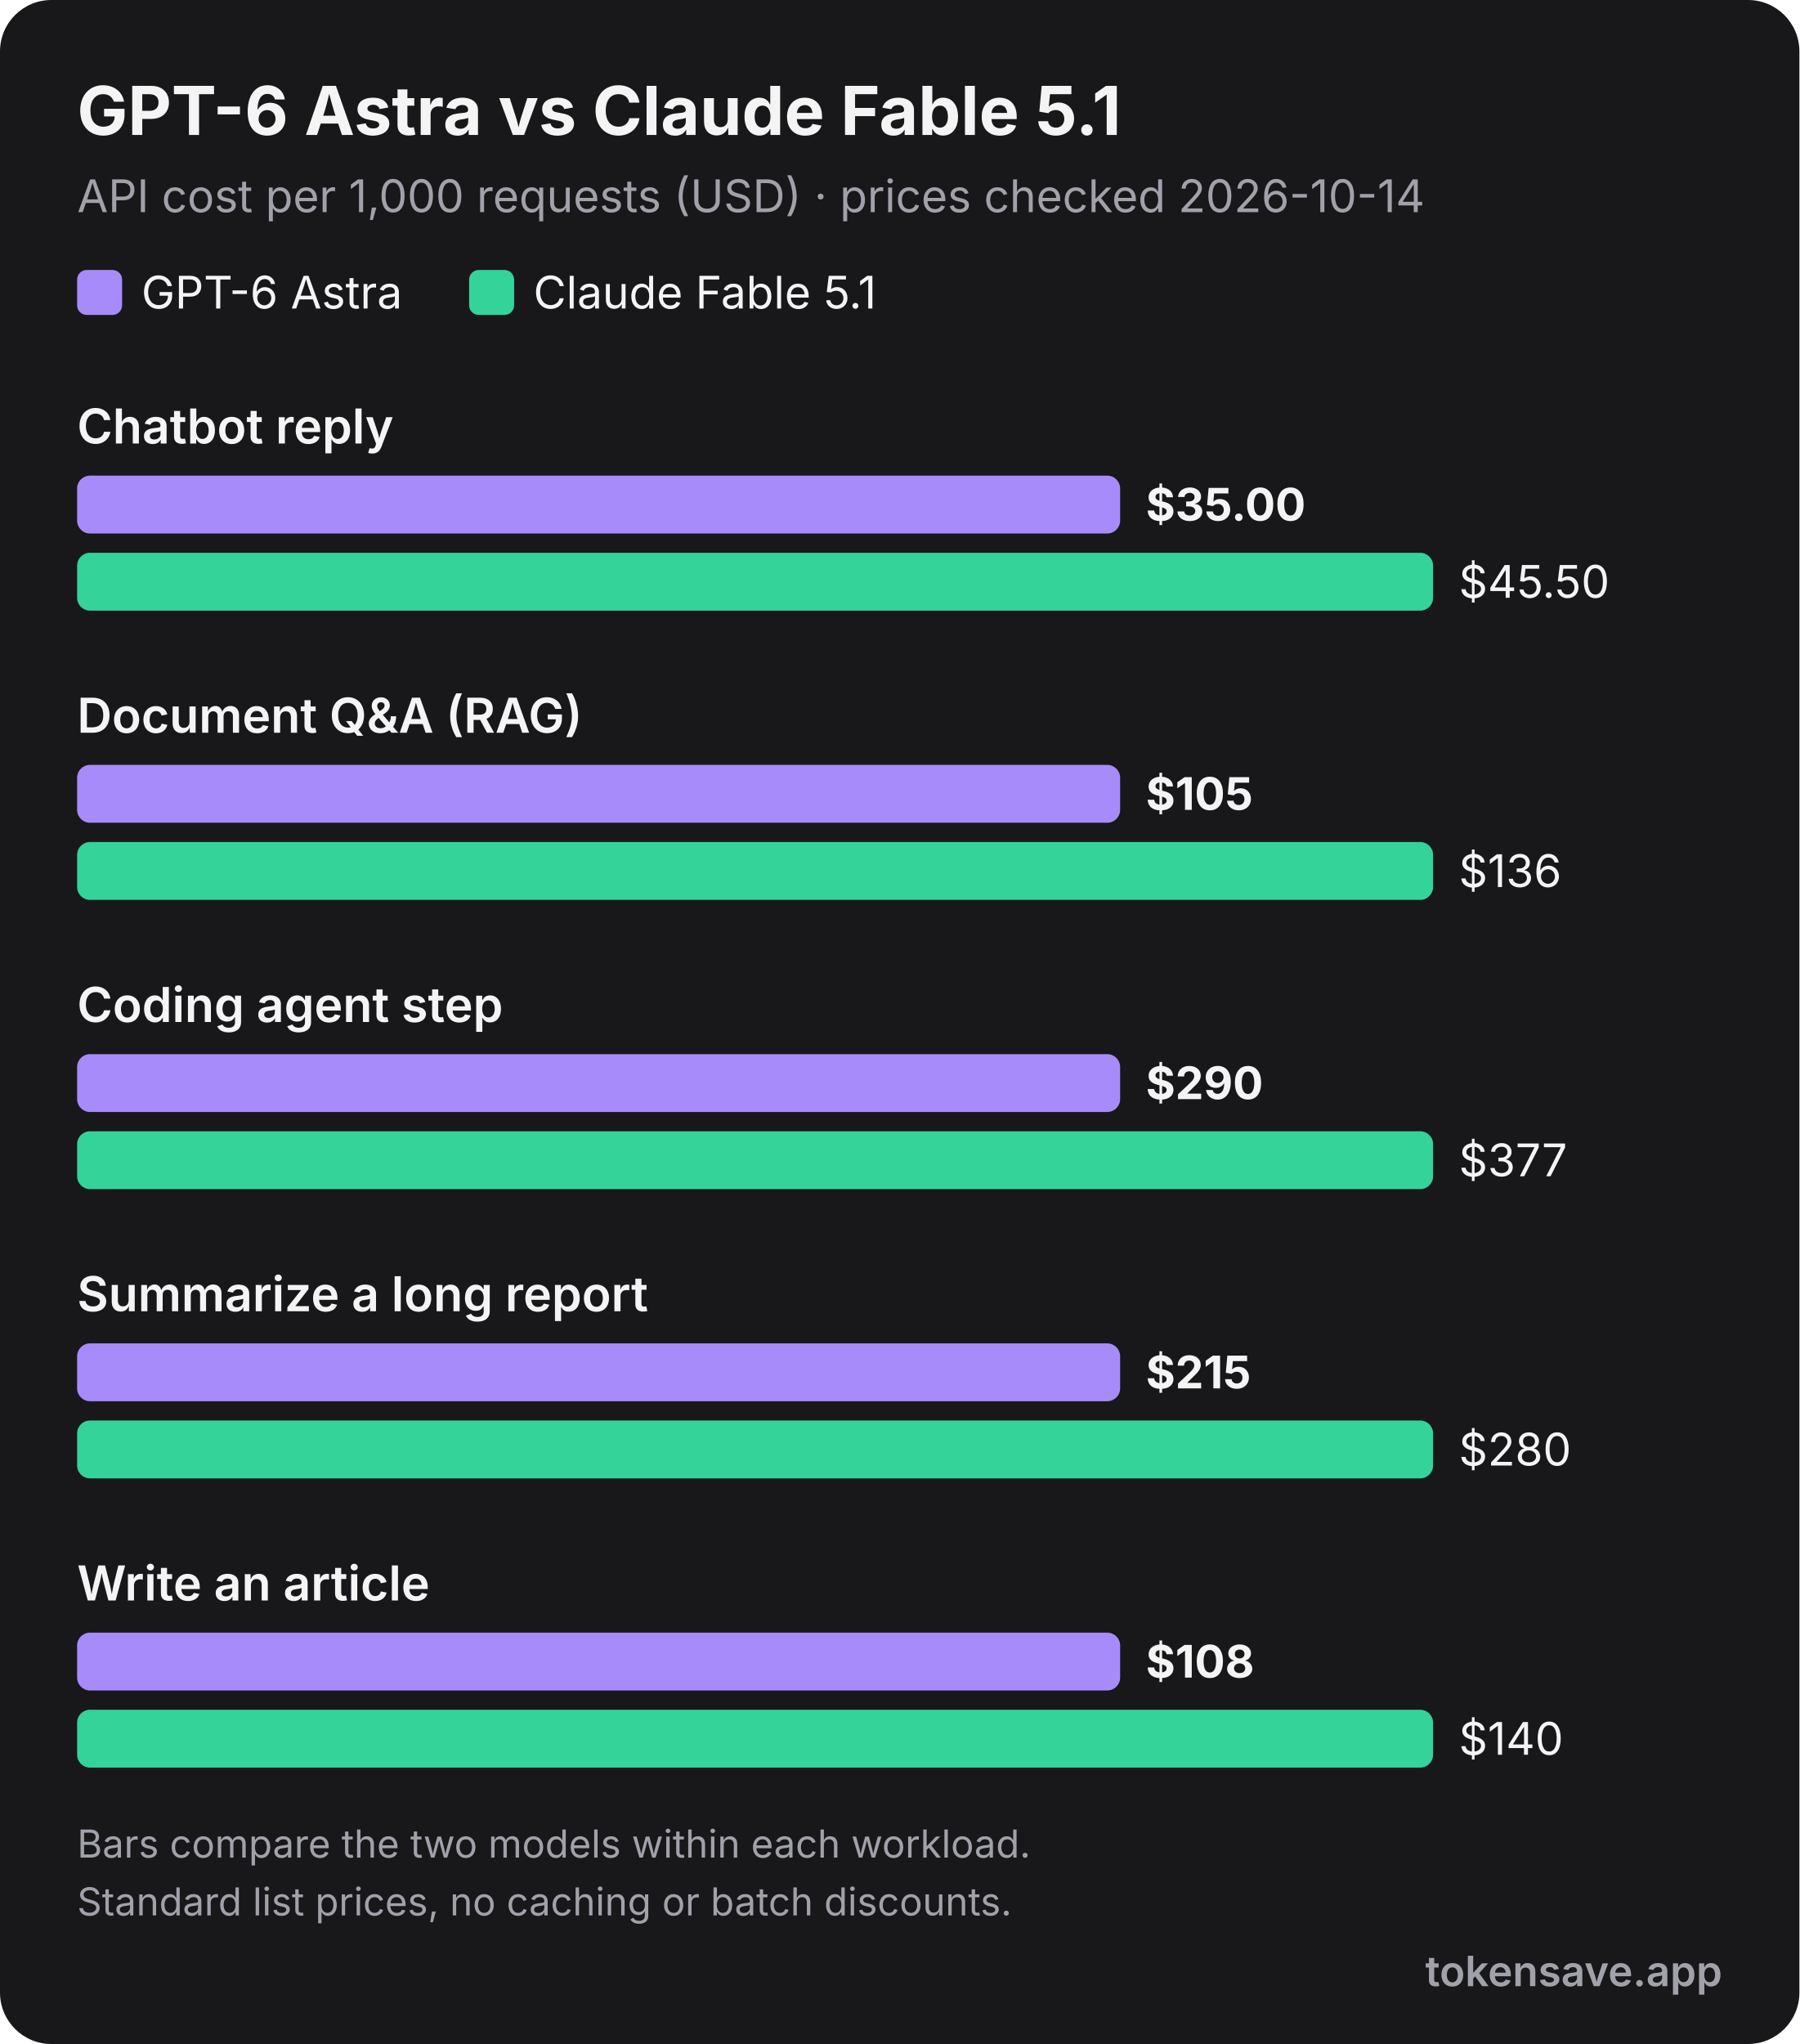
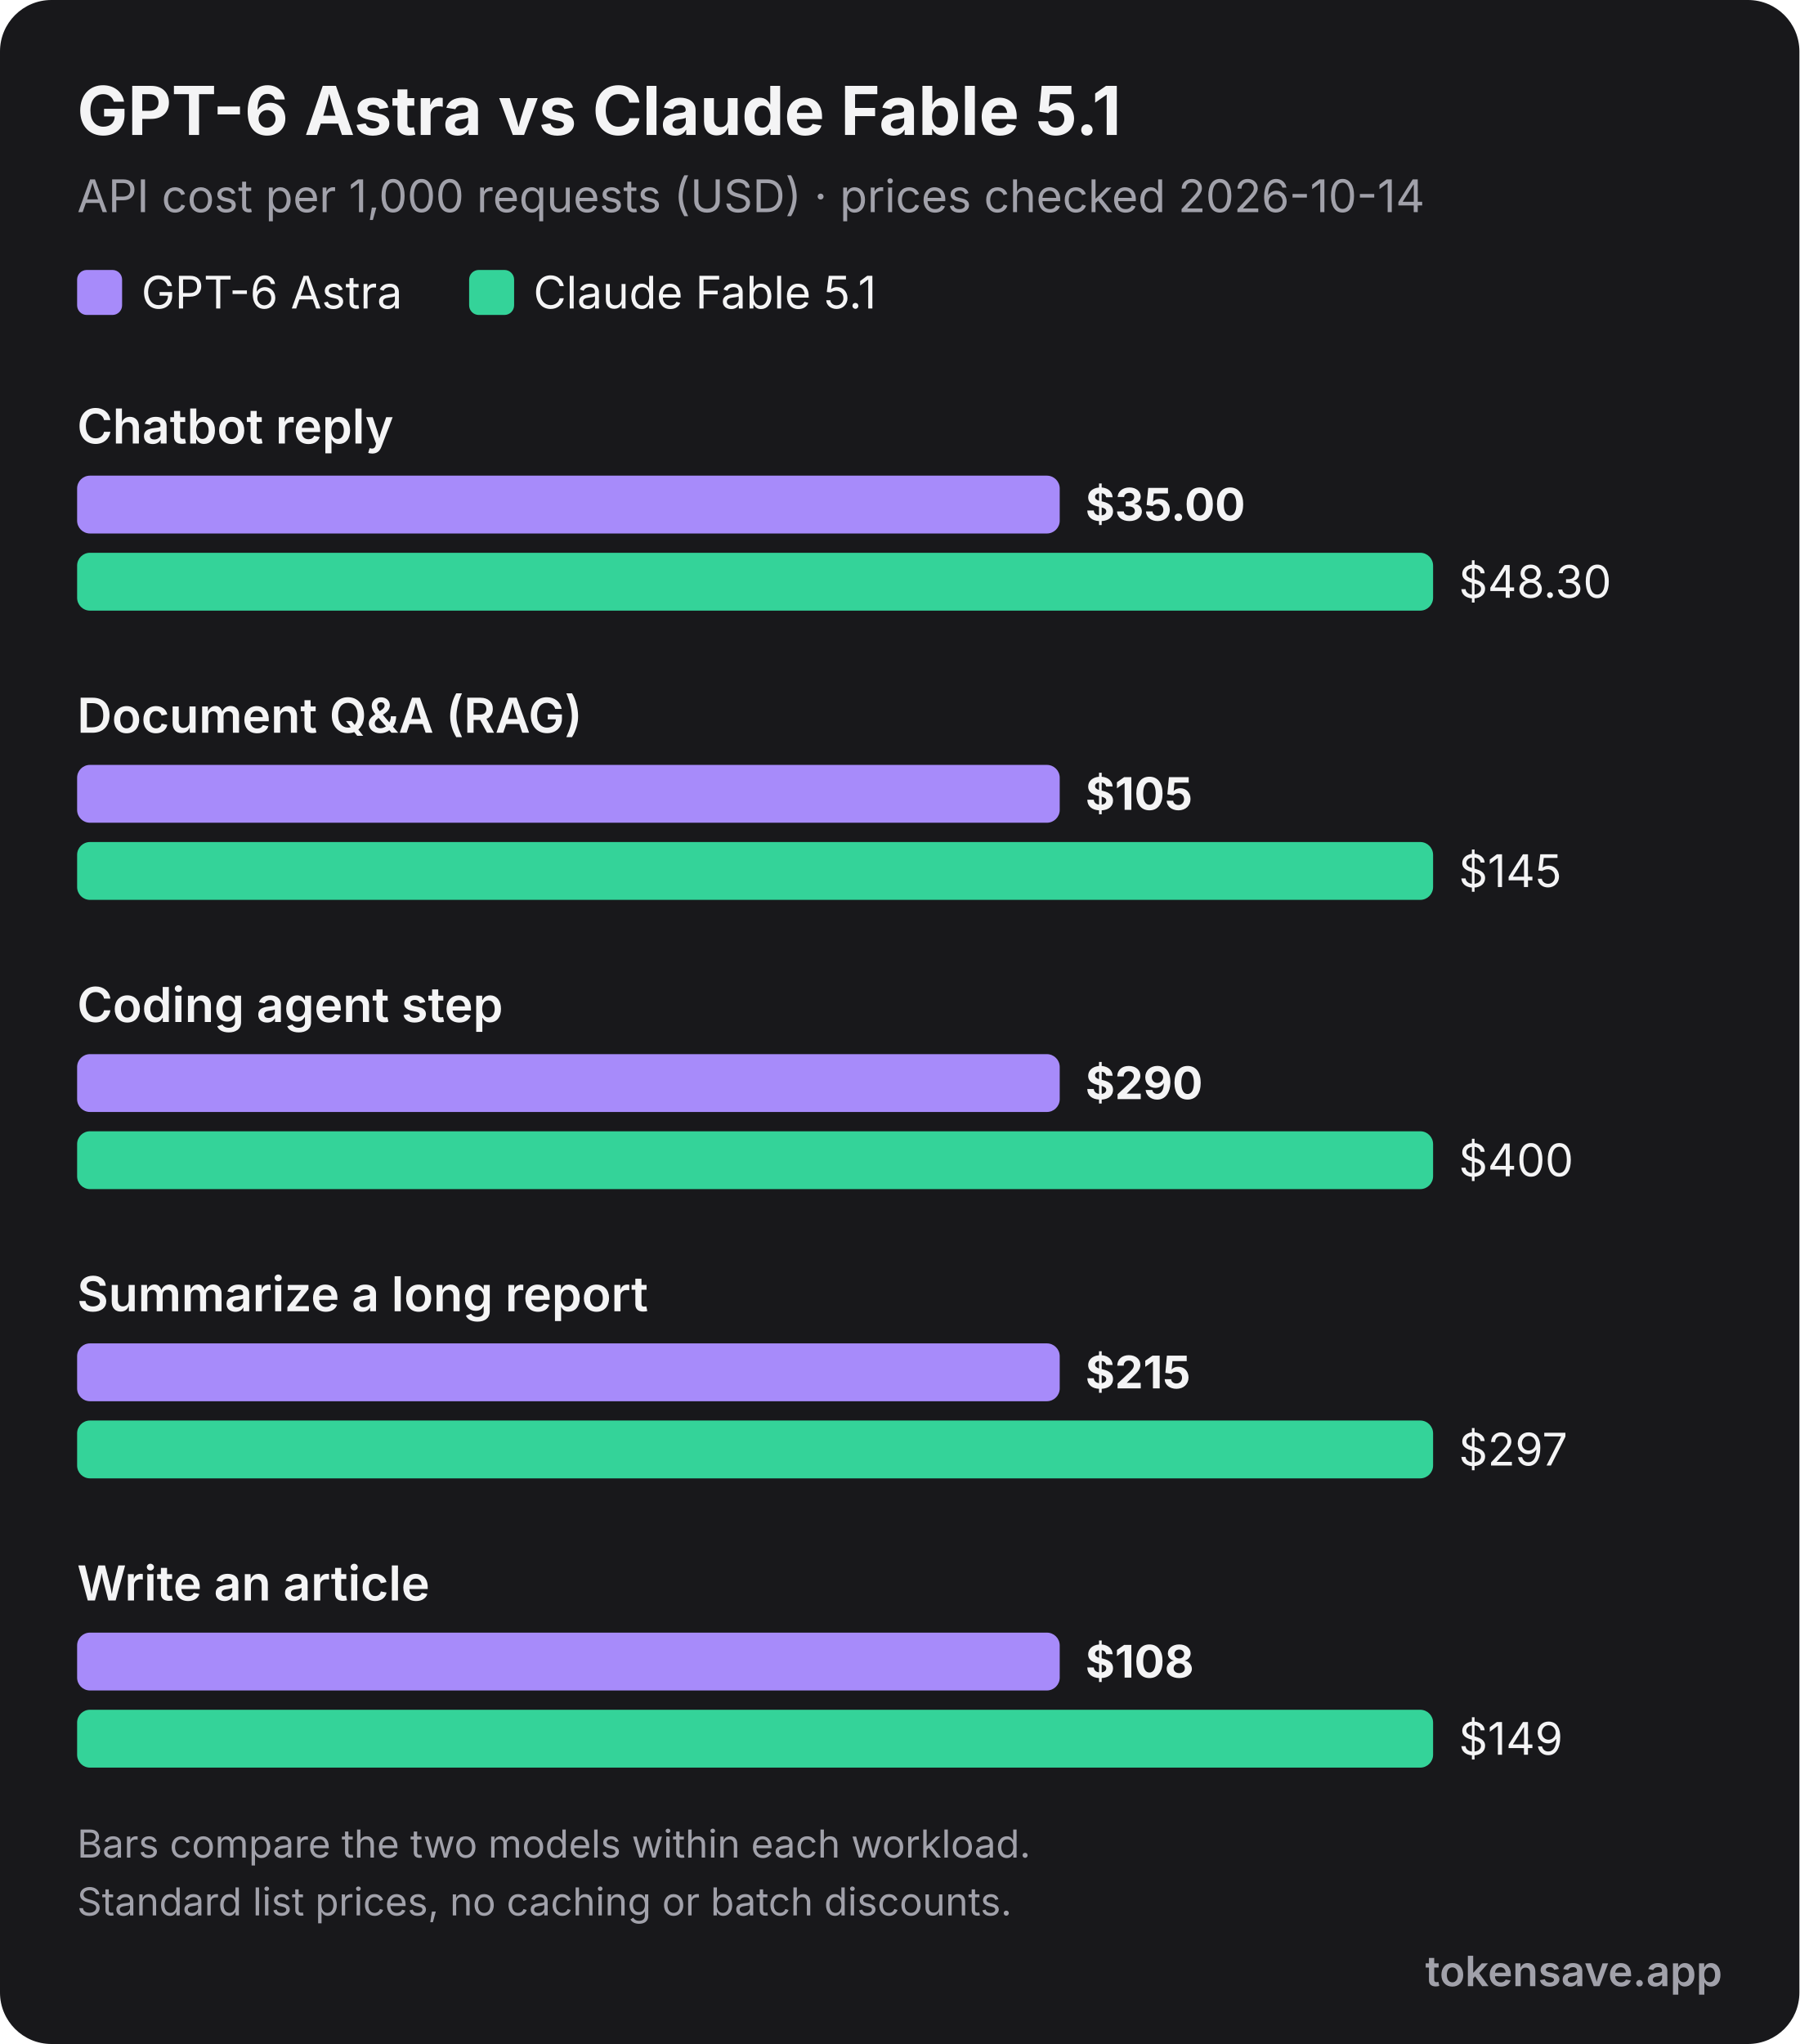
<svg xmlns="http://www.w3.org/2000/svg" viewBox="0 0 560 636" width="560" height="636" role="img" font-family="Inter, 'Segoe UI', Helvetica, Arial, sans-serif">
  <rect width="560" height="636" rx="16" fill="#18181b" />
  <text x="24" y="42" font-size="21" font-weight="700" fill="#f4f4f5">GPT-6 Astra vs Claude Fable 5.1</text>
  <text x="24" y="66" font-size="14" fill="#a1a1aa">API cost per 1,000 requests (USD) · prices checked 2026-10-14</text>
  <rect x="24" y="84" width="14" height="14" rx="3" fill="#a78bfa" />
  <text x="44" y="96" font-size="14" fill="#f4f4f5">GPT-6 Astra</text>
  <rect x="146" y="84" width="14" height="14" rx="3" fill="#34d399" />
  <text x="166" y="96" font-size="14" fill="#f4f4f5">Claude Fable 5.1</text>
  <text x="24" y="138" font-size="15" font-weight="600" fill="#f4f4f5">Chatbot reply</text>
-   <rect x="24" y="148" width="324.6" height="18" rx="4" fill="#a78bfa" />
-   <text x="356.6" y="162" font-size="14" font-weight="700" fill="#f4f4f5">$35.00</text>
+   <rect x="24" y="148" width="305.8" height="18" rx="4" fill="#a78bfa" />
+   <text x="337.8" y="162" font-size="14" font-weight="700" fill="#f4f4f5">$35.00</text>
  <rect x="24" y="172" width="422.0" height="18" rx="4" fill="#34d399" />
-   <text x="454.0" y="186" font-size="14" font-weight="400" fill="#f4f4f5">$45.50</text>
+   <text x="454.0" y="186" font-size="14" font-weight="400" fill="#f4f4f5">$48.30</text>
  <text x="24" y="228" font-size="15" font-weight="600" fill="#f4f4f5">Document Q&amp;A (RAG)</text>
-   <rect x="24" y="238" width="324.6" height="18" rx="4" fill="#a78bfa" />
-   <text x="356.6" y="252" font-size="14" font-weight="700" fill="#f4f4f5">$105</text>
+   <rect x="24" y="238" width="305.8" height="18" rx="4" fill="#a78bfa" />
+   <text x="337.8" y="252" font-size="14" font-weight="700" fill="#f4f4f5">$105</text>
  <rect x="24" y="262" width="422.0" height="18" rx="4" fill="#34d399" />
-   <text x="454.0" y="276" font-size="14" font-weight="400" fill="#f4f4f5">$136</text>
+   <text x="454.0" y="276" font-size="14" font-weight="400" fill="#f4f4f5">$145</text>
  <text x="24" y="318" font-size="15" font-weight="600" fill="#f4f4f5">Coding agent step</text>
-   <rect x="24" y="328" width="324.6" height="18" rx="4" fill="#a78bfa" />
-   <text x="356.6" y="342" font-size="14" font-weight="700" fill="#f4f4f5">$290</text>
+   <rect x="24" y="328" width="305.8" height="18" rx="4" fill="#a78bfa" />
+   <text x="337.8" y="342" font-size="14" font-weight="700" fill="#f4f4f5">$290</text>
  <rect x="24" y="352" width="422.0" height="18" rx="4" fill="#34d399" />
-   <text x="454.0" y="366" font-size="14" font-weight="400" fill="#f4f4f5">$377</text>
+   <text x="454.0" y="366" font-size="14" font-weight="400" fill="#f4f4f5">$400</text>
  <text x="24" y="408" font-size="15" font-weight="600" fill="#f4f4f5">Summarize a long report</text>
-   <rect x="24" y="418" width="324.6" height="18" rx="4" fill="#a78bfa" />
-   <text x="356.6" y="432" font-size="14" font-weight="700" fill="#f4f4f5">$215</text>
+   <rect x="24" y="418" width="305.8" height="18" rx="4" fill="#a78bfa" />
+   <text x="337.8" y="432" font-size="14" font-weight="700" fill="#f4f4f5">$215</text>
  <rect x="24" y="442" width="422.0" height="18" rx="4" fill="#34d399" />
-   <text x="454.0" y="456" font-size="14" font-weight="400" fill="#f4f4f5">$280</text>
+   <text x="454.0" y="456" font-size="14" font-weight="400" fill="#f4f4f5">$297</text>
  <text x="24" y="498" font-size="15" font-weight="600" fill="#f4f4f5">Write an article</text>
-   <rect x="24" y="508" width="324.6" height="18" rx="4" fill="#a78bfa" />
-   <text x="356.6" y="522" font-size="14" font-weight="700" fill="#f4f4f5">$108</text>
+   <rect x="24" y="508" width="305.8" height="18" rx="4" fill="#a78bfa" />
+   <text x="337.8" y="522" font-size="14" font-weight="700" fill="#f4f4f5">$108</text>
  <rect x="24" y="532" width="422.0" height="18" rx="4" fill="#34d399" />
-   <text x="454.0" y="546" font-size="14" font-weight="400" fill="#f4f4f5">$140</text>
+   <text x="454.0" y="546" font-size="14" font-weight="400" fill="#f4f4f5">$149</text>
  <text x="24" y="578" font-size="12" fill="#a1a1aa">Bars compare the two models within each workload.</text>
  <text x="24" y="596" font-size="12" fill="#a1a1aa">Standard list prices, no caching or batch discounts.</text>
  <text x="536" y="618" text-anchor="end" font-size="13" font-weight="600" fill="#a1a1aa">tokensave.app</text>
</svg>
